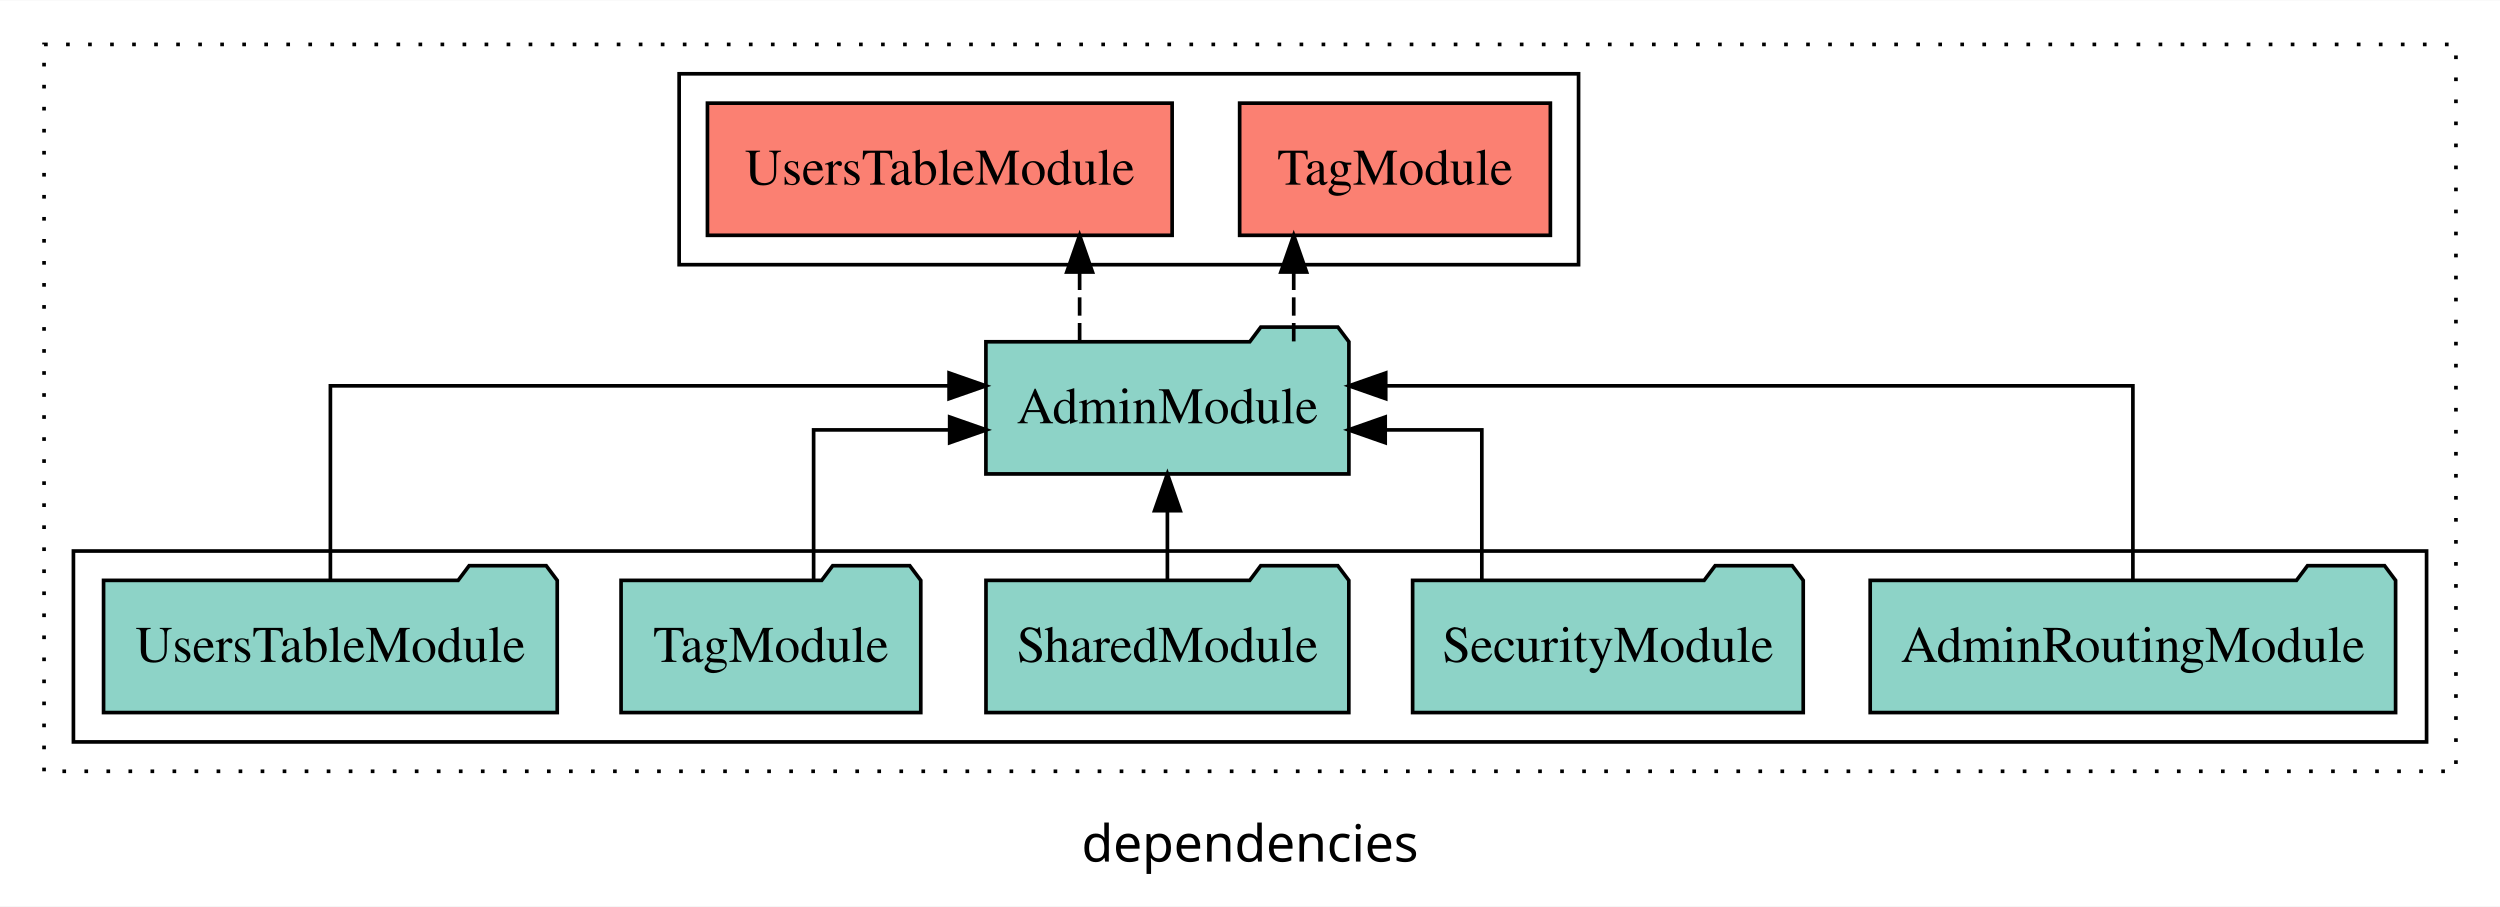
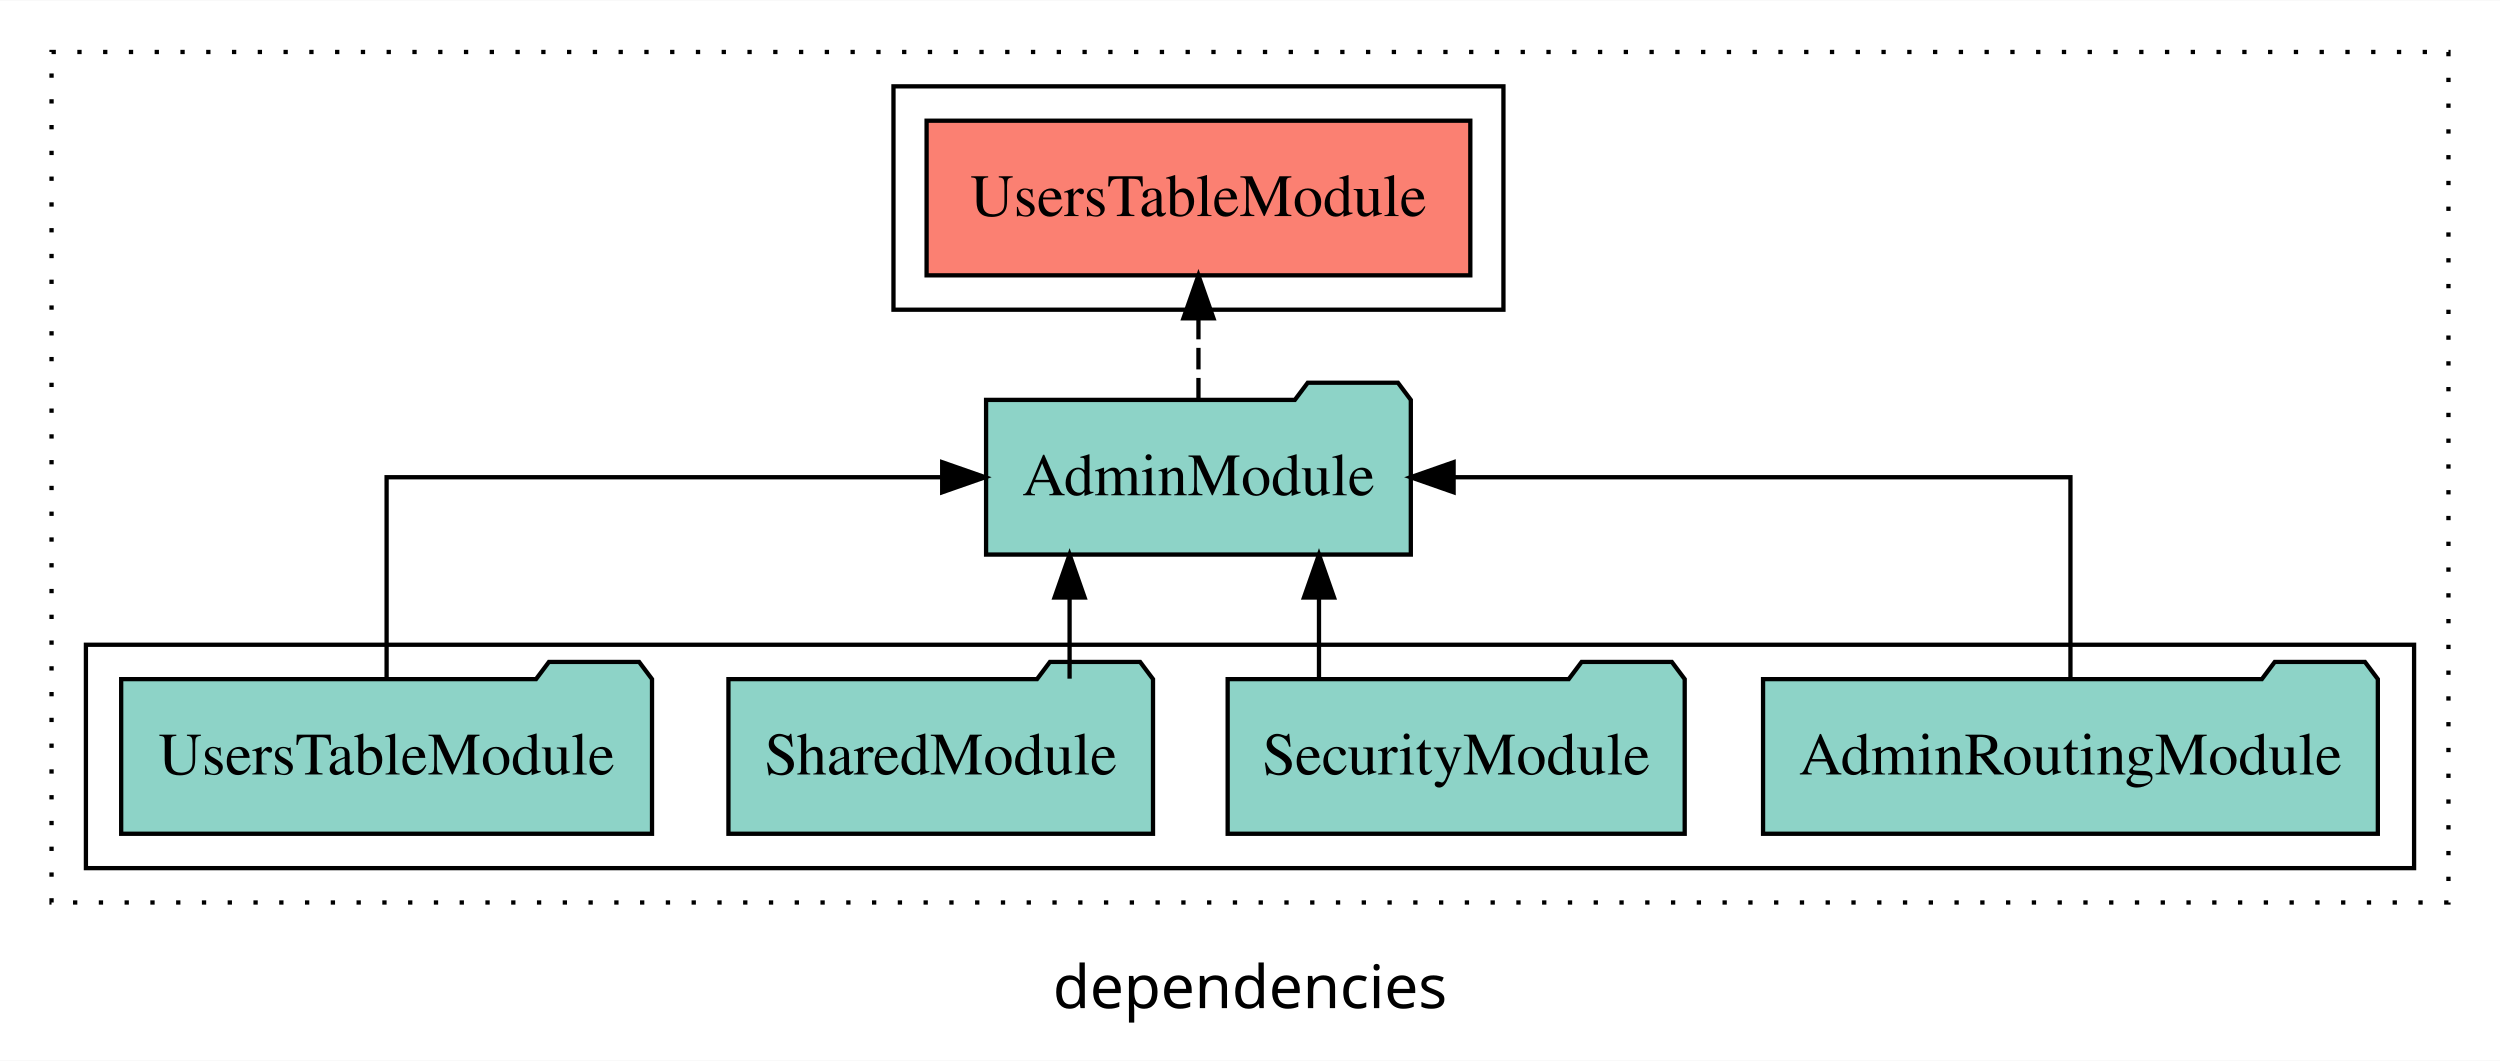
- <svg xmlns="http://www.w3.org/2000/svg" width="681pt" height="247pt" viewBox="0.00 0.00 681.00 246.80">
+ <svg xmlns="http://www.w3.org/2000/svg" width="582pt" height="247pt" viewBox="0.00 0.00 582.00 246.80">
  <g id="graph0" class="graph" transform="scale(1 1) rotate(0) translate(4 242.8)">
-     <polygon fill="white" stroke="transparent" points="-4,4 -4,-242.8 677,-242.8 677,4 -4,4" />
-     <text text-anchor="middle" x="336.5" y="-8.2" font-family="sans-serif" font-size="14.00">dependencies</text>
+     <polygon fill="white" stroke="transparent" points="-4,4 -4,-242.8 578,-242.8 578,4 -4,4" />
+     <text text-anchor="middle" x="287" y="-8.2" font-family="sans-serif" font-size="14.00">dependencies</text>
    <g id="clust1" class="cluster">
-       <polygon fill="none" stroke="black" stroke-dasharray="1,5" points="8,-32.8 8,-230.8 665,-230.8 665,-32.8 8,-32.8" />
+       <polygon fill="none" stroke="black" stroke-dasharray="1,5" points="8,-32.8 8,-230.8 566,-230.8 566,-32.8 8,-32.8" />
    </g>
    <g id="clust3" class="cluster">
-       <polygon fill="none" stroke="black" points="16,-40.8 16,-92.8 657,-92.8 657,-40.8 16,-40.8" />
+       <polygon fill="none" stroke="black" points="16,-40.8 16,-92.8 558,-92.8 558,-40.8 16,-40.8" />
    </g>
    <g id="clust4" class="cluster">
-       <polygon fill="none" stroke="black" points="181,-170.8 181,-222.8 426,-222.8 426,-170.8 181,-170.8" />
+       <polygon fill="none" stroke="black" points="204,-170.8 204,-222.8 346,-222.8 346,-170.8 204,-170.8" />
    </g>
    <g id="node1" class="node">
-       <polygon fill="#8dd3c7" stroke="black" points="648.56,-84.8 645.56,-88.8 624.56,-88.8 621.56,-84.8 505.44,-84.8 505.44,-48.8 648.56,-48.8 648.56,-84.8" />
-       <text text-anchor="middle" x="577" y="-62.6" font-family="Times,serif" font-size="14.00">AdminRoutingModule</text>
+       <polygon fill="#8dd3c7" stroke="black" points="549.56,-84.8 546.56,-88.8 525.56,-88.8 522.56,-84.8 406.44,-84.8 406.44,-48.8 549.56,-48.8 549.56,-84.8" />
+       <text text-anchor="middle" x="478" y="-62.6" font-family="Times,serif" font-size="14.00">AdminRoutingModule</text>
    </g>
-     <g id="node6" class="node">
-       <polygon fill="#8dd3c7" stroke="black" points="363.44,-149.8 360.44,-153.8 339.44,-153.8 336.44,-149.8 264.56,-149.8 264.56,-113.8 363.44,-113.8 363.44,-149.8" />
-       <text text-anchor="middle" x="314" y="-127.6" font-family="Times,serif" font-size="14.00">AdminModule</text>
+     <g id="node5" class="node">
+       <polygon fill="#8dd3c7" stroke="black" points="324.44,-149.8 321.44,-153.8 300.44,-153.8 297.44,-149.8 225.56,-149.8 225.56,-113.8 324.44,-113.8 324.44,-149.8" />
+       <text text-anchor="middle" x="275" y="-127.6" font-family="Times,serif" font-size="14.00">AdminModule</text>
    </g>
    <g id="edge1" class="edge">
-       <path fill="none" stroke="black" d="M577,-85.08C577,-106.12 577,-137.8 577,-137.8 577,-137.8 373.47,-137.8 373.47,-137.8" />
-       <polygon fill="black" stroke="black" points="373.47,-134.3 363.47,-137.8 373.47,-141.3 373.47,-134.3" />
+       <path fill="none" stroke="black" d="M478,-84.91C478,-104.14 478,-131.8 478,-131.8 478,-131.8 334.4,-131.8 334.4,-131.8" />
+       <polygon fill="black" stroke="black" points="334.4,-128.3 324.4,-131.8 334.4,-135.3 334.4,-128.3" />
    </g>
    <g id="node2" class="node">
-       <polygon fill="#8dd3c7" stroke="black" points="487.2,-84.8 484.2,-88.8 463.2,-88.8 460.2,-84.8 380.8,-84.8 380.8,-48.8 487.2,-48.8 487.2,-84.8" />
-       <text text-anchor="middle" x="434" y="-62.6" font-family="Times,serif" font-size="14.00">SecurityModule</text>
+       <polygon fill="#8dd3c7" stroke="black" points="388.2,-84.8 385.2,-88.8 364.2,-88.8 361.2,-84.8 281.8,-84.8 281.8,-48.8 388.2,-48.8 388.2,-84.8" />
+       <text text-anchor="middle" x="335" y="-62.6" font-family="Times,serif" font-size="14.00">SecurityModule</text>
    </g>
    <g id="edge2" class="edge">
-       <path fill="none" stroke="black" d="M399.65,-84.82C399.65,-102.17 399.65,-125.8 399.65,-125.8 399.65,-125.8 373.33,-125.8 373.33,-125.8" />
-       <polygon fill="black" stroke="black" points="373.33,-122.3 363.33,-125.8 373.33,-129.3 373.33,-122.3" />
+       <path fill="none" stroke="black" d="M303.06,-84.91C303.06,-84.91 303.06,-103.79 303.06,-103.79" />
+       <polygon fill="black" stroke="black" points="299.56,-103.79 303.06,-113.79 306.56,-103.79 299.56,-103.79" />
    </g>
    <g id="node3" class="node">
-       <polygon fill="#8dd3c7" stroke="black" points="363.42,-84.8 360.42,-88.8 339.42,-88.8 336.42,-84.8 264.58,-84.8 264.58,-48.8 363.42,-48.8 363.42,-84.8" />
-       <text text-anchor="middle" x="314" y="-62.6" font-family="Times,serif" font-size="14.00">SharedModule</text>
+       <polygon fill="#8dd3c7" stroke="black" points="264.42,-84.8 261.42,-88.8 240.42,-88.8 237.42,-84.8 165.58,-84.8 165.58,-48.8 264.42,-48.8 264.42,-84.8" />
+       <text text-anchor="middle" x="215" y="-62.6" font-family="Times,serif" font-size="14.00">SharedModule</text>
    </g>
    <g id="edge3" class="edge">
-       <path fill="none" stroke="black" d="M314,-84.91C314,-84.91 314,-103.79 314,-103.79" />
-       <polygon fill="black" stroke="black" points="310.5,-103.79 314,-113.79 317.5,-103.79 310.5,-103.79" />
+       <path fill="none" stroke="black" d="M245,-84.91C245,-84.91 245,-103.79 245,-103.79" />
+       <polygon fill="black" stroke="black" points="241.5,-103.79 245,-113.79 248.5,-103.79 241.5,-103.79" />
    </g>
    <g id="node4" class="node">
-       <polygon fill="#8dd3c7" stroke="black" points="246.82,-84.8 243.82,-88.8 222.82,-88.8 219.82,-84.8 165.18,-84.8 165.18,-48.8 246.82,-48.8 246.82,-84.8" />
-       <text text-anchor="middle" x="206" y="-62.6" font-family="Times,serif" font-size="14.00">TagModule</text>
-     </g>
-     <g id="edge4" class="edge">
-       <path fill="none" stroke="black" d="M217.63,-84.82C217.63,-102.17 217.63,-125.8 217.63,-125.8 217.63,-125.8 254.69,-125.8 254.69,-125.8" />
-       <polygon fill="black" stroke="black" points="254.69,-129.3 264.69,-125.8 254.69,-122.3 254.69,-129.3" />
-     </g>
-     <g id="node5" class="node">
      <polygon fill="#8dd3c7" stroke="black" points="147.79,-84.8 144.79,-88.8 123.79,-88.8 120.79,-84.8 24.21,-84.8 24.21,-48.8 147.79,-48.8 147.79,-84.8" />
      <text text-anchor="middle" x="86" y="-62.6" font-family="Times,serif" font-size="14.00">UsersTableModule</text>
    </g>
+     <g id="edge4" class="edge">
+       <path fill="none" stroke="black" d="M86,-84.91C86,-104.14 86,-131.8 86,-131.8 86,-131.8 215.34,-131.8 215.34,-131.8" />
+       <polygon fill="black" stroke="black" points="215.34,-135.3 225.34,-131.8 215.34,-128.3 215.34,-135.3" />
+     </g>
+     <g id="node6" class="node">
+       <polygon fill="#fb8072" stroke="black" points="338.29,-214.8 211.71,-214.8 211.71,-178.8 338.29,-178.8 338.29,-214.8" />
+       <text text-anchor="middle" x="275" y="-192.6" font-family="Times,serif" font-size="14.00">UsersTableModule </text>
+     </g>
    <g id="edge5" class="edge">
-       <path fill="none" stroke="black" d="M86,-85.08C86,-106.12 86,-137.8 86,-137.8 86,-137.8 254.53,-137.8 254.53,-137.8" />
-       <polygon fill="black" stroke="black" points="254.53,-141.3 264.53,-137.8 254.53,-134.3 254.53,-141.3" />
-     </g>
-     <g id="node7" class="node">
-       <polygon fill="#fb8072" stroke="black" points="418.32,-214.8 333.68,-214.8 333.68,-178.8 418.32,-178.8 418.32,-214.8" />
-       <text text-anchor="middle" x="376" y="-192.6" font-family="Times,serif" font-size="14.00">TagModule </text>
-     </g>
-     <g id="edge6" class="edge">
-       <path fill="none" stroke="black" stroke-dasharray="5,2" d="M348.41,-149.91C348.41,-149.91 348.41,-168.79 348.41,-168.79" />
-       <polygon fill="black" stroke="black" points="344.91,-168.79 348.41,-178.79 351.91,-168.79 344.91,-168.79" />
-     </g>
-     <g id="node8" class="node">
-       <polygon fill="#fb8072" stroke="black" points="315.29,-214.8 188.71,-214.8 188.71,-178.8 315.29,-178.8 315.29,-214.8" />
-       <text text-anchor="middle" x="252" y="-192.6" font-family="Times,serif" font-size="14.00">UsersTableModule </text>
-     </g>
-     <g id="edge7" class="edge">
-       <path fill="none" stroke="black" stroke-dasharray="5,2" d="M290.09,-149.91C290.09,-149.91 290.09,-168.79 290.09,-168.79" />
-       <polygon fill="black" stroke="black" points="286.59,-168.79 290.09,-178.79 293.59,-168.79 286.59,-168.79" />
+       <path fill="none" stroke="black" stroke-dasharray="5,2" d="M275,-149.91C275,-149.91 275,-168.79 275,-168.79" />
+       <polygon fill="black" stroke="black" points="271.5,-168.79 275,-178.79 278.5,-168.79 271.5,-168.79" />
    </g>
  </g>
</svg>
